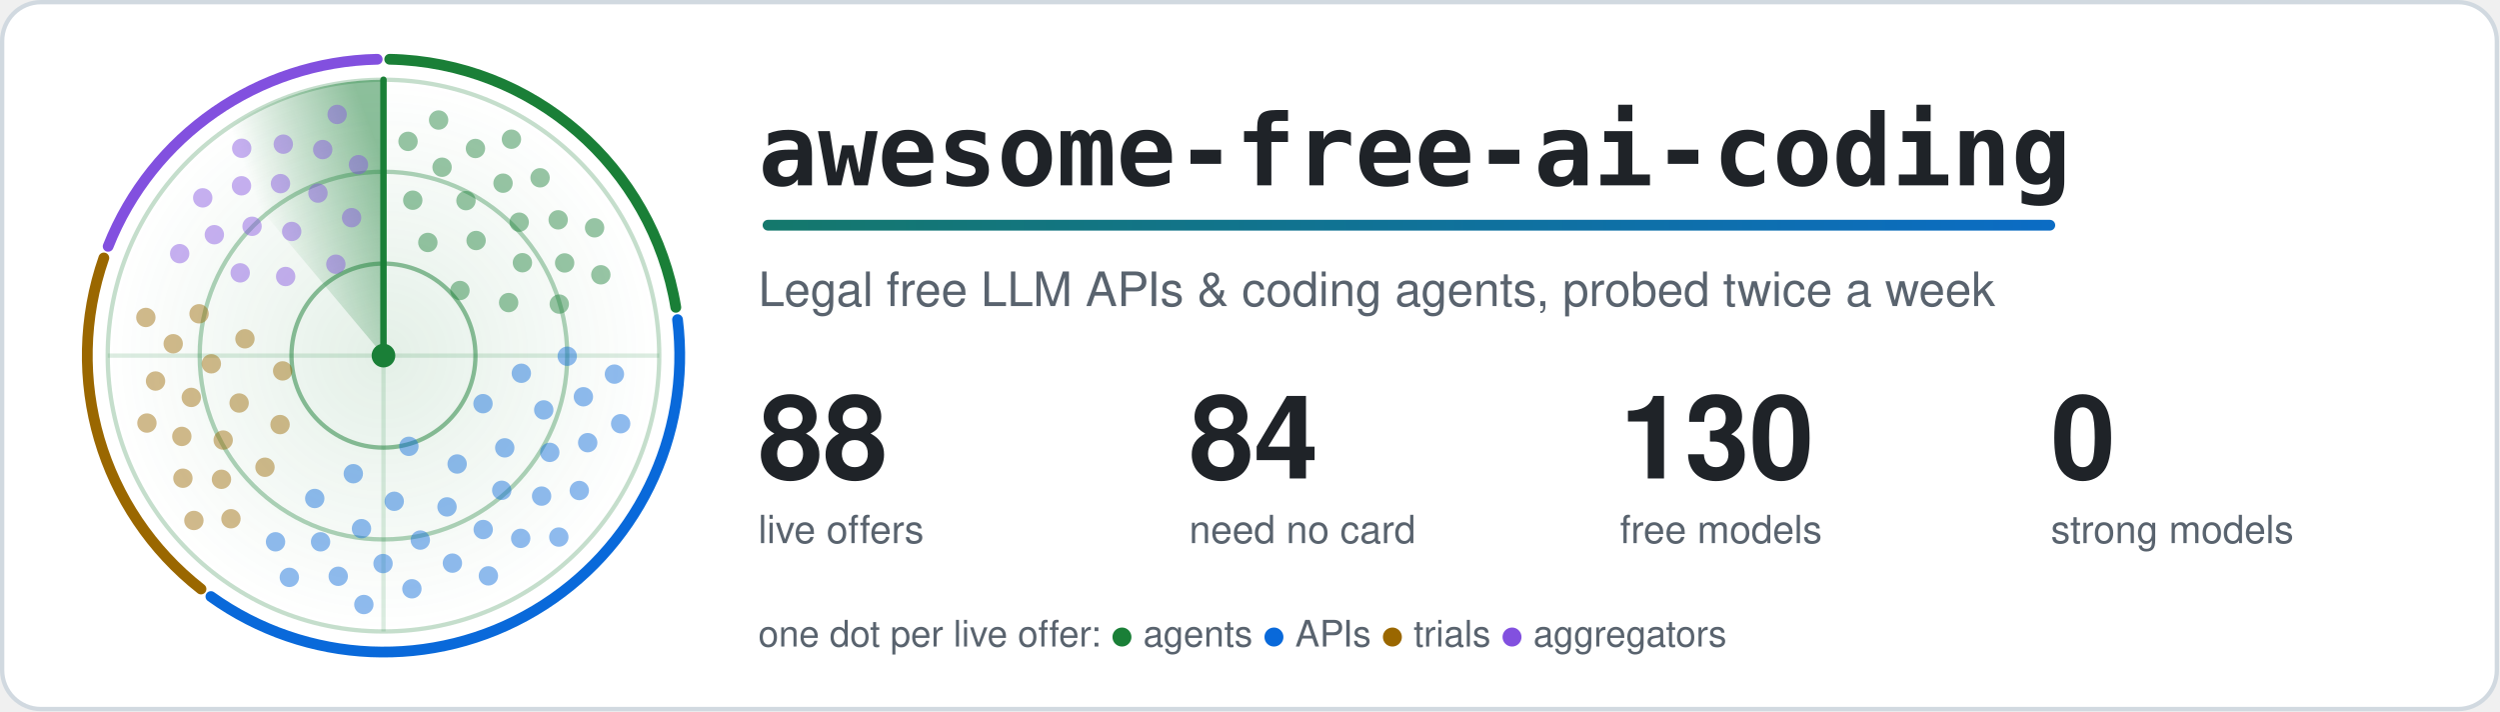
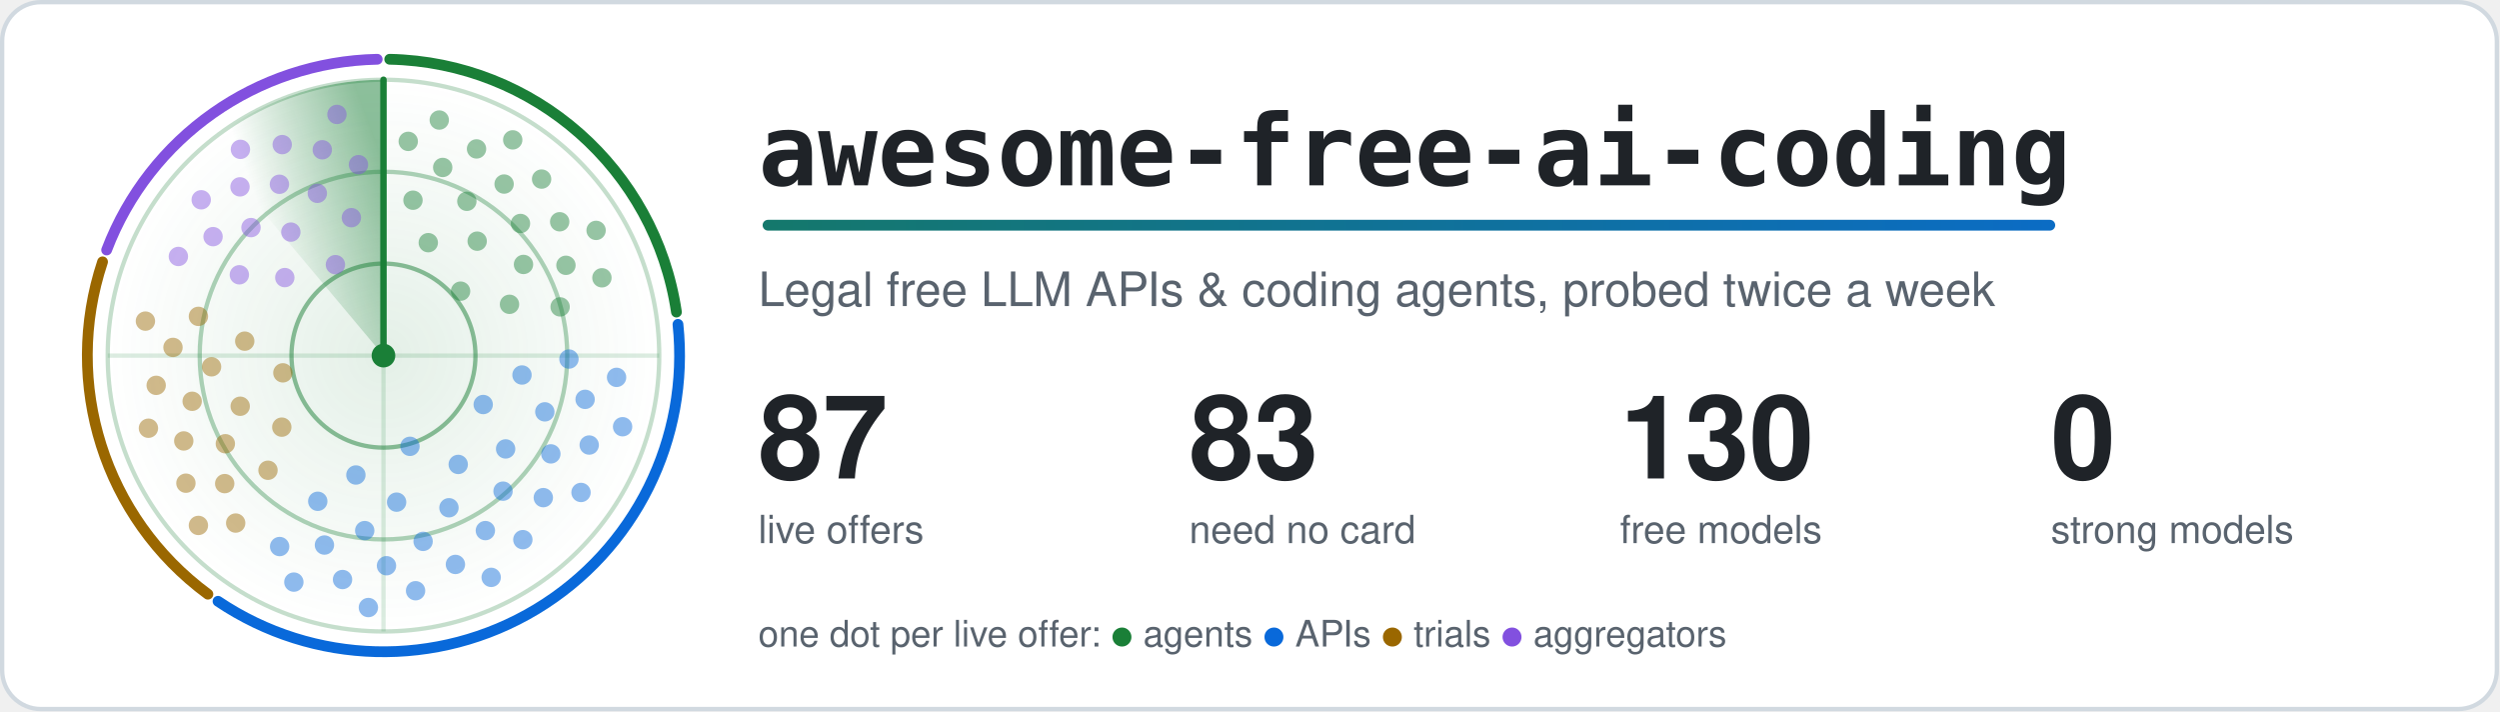
<svg xmlns="http://www.w3.org/2000/svg" width="1160" height="330" viewBox="0 0 1160 330" role="img" aria-labelledby="title">
  <style>.card{fill:#ffffff;stroke:#d1d9e0}.t{fill:#1f2328}.m{fill:#59636e}.ring{stroke:#1a7f37}.hub{fill:#1a7f37}.beam{stroke:#1a7f37}.s0,.s1,.g0,.g1{stop-color:#1a7f37}.a0{stop-color:#1a7f37}.a1{stop-color:#0969da}.dot.agents,.key.agents{fill:#1a7f37}.rim.agents{stroke:#1a7f37}.dot.apis,.key.apis{fill:#0969da}.rim.apis{stroke:#0969da}.dot.trials,.key.trials{fill:#9a6700}.rim.trials{stroke:#9a6700}.dot.aggregators,.key.aggregators{fill:#8250df}.rim.aggregators{stroke:#8250df}.rim{fill:none}.s0{stop-opacity:.5}.s1,.g1{stop-opacity:0}.g0{stop-opacity:.12}.dot{opacity:.45;animation:ping 6s linear infinite}@keyframes ping{0%,4%{opacity:1}55%,100%{opacity:.45}}.turning{animation:turn 6s linear infinite}@keyframes turn{to{transform:rotate(360deg)}}@media (prefers-reduced-motion: reduce) {.dot { animation: none; opacity: 1 } .turning { animation: none }}</style>
  <defs>
    <linearGradient id="accent" gradientUnits="userSpaceOnUse" x1="0" y1="0" x2="1100" y2="0">
      <stop class="a0" offset="0" />
      <stop class="a1" offset="1" />
    </linearGradient>
  </defs>
  <rect class="card" x="1" y="1" width="1158" height="328" rx="18" stroke-width="2" />
  <defs>
    <radialGradient id="glow">
      <stop class="g0" offset="0" />
      <stop class="g1" offset="1" />
    </radialGradient>
  </defs>
  <circle cx="178.0" cy="165.0" r="128.0" fill="url(#glow)" />
  <circle class="ring" cx="178.0" cy="165.0" r="42.7" fill="none" stroke-width="2" stroke-opacity=".5" />
  <circle class="ring" cx="178.0" cy="165.0" r="85.3" fill="none" stroke-width="2" stroke-opacity=".35" />
  <circle class="ring" cx="178.0" cy="165.0" r="128.0" fill="none" stroke-width="2" stroke-opacity=".25" />
  <path class="ring" d="M50.0 165.0H306.0M178.0 37.0V293.0" stroke-width="2" stroke-opacity=".15" />
-   <path class="rim agents" d="M180.9 27.5A137.5 137.5 0 0 1 313.7 142.6" stroke-width="5" stroke-linecap="round" />
-   <path class="rim apis" d="M314.5 148.3A137.5 137.5 0 0 1 97.9 276.8" stroke-width="5" stroke-linecap="round" />
-   <path class="rim trials" d="M93.3 273.3A137.5 137.5 0 0 1 48.2 119.7" stroke-width="5" stroke-linecap="round" />
-   <path class="rim aggregators" d="M50.2 114.3A137.5 137.5 0 0 1 175.1 27.5" stroke-width="5" stroke-linecap="round" />
+   <path class="rim agents" d="M180.9 27.5A137.5 137.5 0 0 1 314.0 144.8" stroke-width="5" stroke-linecap="round" />
+   <path class="rim apis" d="M314.7 150.5A137.5 137.5 0 0 1 101.2 279.0" stroke-width="5" stroke-linecap="round" />
+   <path class="rim trials" d="M96.5 275.7A137.5 137.5 0 0 1 47.6 121.5" stroke-width="5" stroke-linecap="round" />
+   <path class="rim aggregators" d="M49.5 116.0A137.5 137.5 0 0 1 175.1 27.5" stroke-width="5" stroke-linecap="round" />
  <defs>
    <linearGradient id="sweep" gradientUnits="userSpaceOnUse" x1="178.0" y1="75.4" x2="120.4" y2="96.4">
      <stop class="s0" offset="0" />
      <stop class="s1" offset="1" />
    </linearGradient>
  </defs>
  <g class="turning" style="transform-origin:178.0px 165.0px">
    <path fill="url(#sweep)" d="M178.0 165.0L95.7 66.9A128.0 128.0 0 0 1 178.0 37.0Z" />
    <line class="beam" x1="178.0" y1="165.0" x2="178.0" y2="37.0" stroke-width="3" stroke-linecap="round" />
  </g>
-   <circle class="dot agents" cx="213.5" cy="134.8" r="4.5" style="animation-delay:0.83s" />
-   <circle class="dot agents" cx="198.6" cy="112.5" r="4.5" style="animation-delay:0.36s" />
-   <circle class="dot agents" cx="236.1" cy="140.4" r="4.5" style="animation-delay:1.12s" />
-   <circle class="dot agents" cx="221.0" cy="111.6" r="4.5" style="animation-delay:0.65s" />
-   <circle class="dot agents" cx="191.6" cy="92.9" r="4.5" style="animation-delay:0.18s" />
-   <circle class="dot agents" cx="242.5" cy="121.9" r="4.5" style="animation-delay:0.94s" />
-   <circle class="dot agents" cx="216.3" cy="93.1" r="4.5" style="animation-delay:0.47s" />
-   <circle class="dot agents" cx="259.6" cy="141.1" r="4.5" style="animation-delay:1.23s" />
-   <circle class="dot agents" cx="241.0" cy="103.1" r="4.5" style="animation-delay:0.76s" />
-   <circle class="dot agents" cx="205.2" cy="77.6" r="4.5" style="animation-delay:0.29s" />
-   <circle class="dot agents" cx="262.1" cy="122.0" r="4.5" style="animation-delay:1.05s" />
-   <circle class="dot agents" cx="233.5" cy="85.0" r="4.5" style="animation-delay:0.58s" />
-   <circle class="dot agents" cx="189.4" cy="65.6" r="4.5" style="animation-delay:0.11s" />
-   <circle class="dot agents" cx="259.1" cy="102.0" r="4.5" style="animation-delay:0.87s" />
-   <circle class="dot agents" cx="220.7" cy="68.9" r="4.5" style="animation-delay:0.40s" />
-   <circle class="dot agents" cx="278.9" cy="127.5" r="4.5" style="animation-delay:1.16s" />
-   <circle class="dot agents" cx="250.7" cy="82.5" r="4.5" style="animation-delay:0.69s" />
-   <circle class="dot agents" cx="203.6" cy="55.7" r="4.5" style="animation-delay:0.22s" />
-   <circle class="dot agents" cx="276.0" cy="105.7" r="4.5" style="animation-delay:0.98s" />
-   <circle class="dot agents" cx="237.4" cy="64.6" r="4.5" style="animation-delay:0.51s" />
-   <circle class="dot apis" cx="189.8" cy="207.1" r="4.5" style="animation-delay:2.74s" />
-   <circle class="dot apis" cx="224.2" cy="187.3" r="4.5" style="animation-delay:1.93s" />
-   <circle class="dot apis" cx="164.0" cy="219.8" r="4.5" style="animation-delay:3.24s" />
-   <circle class="dot apis" cx="212.2" cy="215.3" r="4.5" style="animation-delay:2.43s" />
-   <circle class="dot apis" cx="242.0" cy="173.2" r="4.5" style="animation-delay:1.62s" />
-   <circle class="dot apis" cx="183.0" cy="232.6" r="4.5" style="animation-delay:2.93s" />
-   <circle class="dot apis" cx="234.3" cy="207.8" r="4.5" style="animation-delay:2.12s" />
-   <circle class="dot apis" cx="146.1" cy="231.3" r="4.5" style="animation-delay:3.43s" />
-   <circle class="dot apis" cx="207.5" cy="235.2" r="4.5" style="animation-delay:2.62s" />
-   <circle class="dot apis" cx="252.4" cy="190.2" r="4.5" style="animation-delay:1.81s" />
-   <circle class="dot apis" cx="167.8" cy="245.3" r="4.5" style="animation-delay:3.12s" />
-   <circle class="dot apis" cx="232.9" cy="227.5" r="4.5" style="animation-delay:2.31s" />
-   <circle class="dot apis" cx="263.3" cy="165.3" r="4.5" style="animation-delay:1.50s" />
-   <circle class="dot apis" cx="195.1" cy="250.6" r="4.5" style="animation-delay:2.81s" />
-   <circle class="dot apis" cx="255.2" cy="209.9" r="4.5" style="animation-delay:2.00s" />
-   <circle class="dot apis" cx="148.8" cy="251.4" r="4.5" style="animation-delay:3.31s" />
-   <circle class="dot apis" cx="224.3" cy="245.7" r="4.5" style="animation-delay:2.50s" />
-   <circle class="dot apis" cx="270.8" cy="184.1" r="4.5" style="animation-delay:1.69s" />
-   <circle class="dot apis" cx="177.8" cy="261.5" r="4.5" style="animation-delay:3.00s" />
-   <circle class="dot apis" cx="251.4" cy="230.2" r="4.5" style="animation-delay:2.19s" />
-   <circle class="dot apis" cx="127.9" cy="251.4" r="4.5" style="animation-delay:3.50s" />
-   <circle class="dot apis" cx="210.0" cy="261.3" r="4.5" style="animation-delay:2.69s" />
-   <circle class="dot apis" cx="272.8" cy="205.4" r="4.5" style="animation-delay:1.88s" />
-   <circle class="dot apis" cx="157.0" cy="267.4" r="4.5" style="animation-delay:3.19s" />
-   <circle class="dot apis" cx="241.7" cy="249.8" r="4.5" style="animation-delay:2.38s" />
-   <circle class="dot apis" cx="285.2" cy="173.6" r="4.5" style="animation-delay:1.58s" />
-   <circle class="dot apis" cx="191.2" cy="273.2" r="4.5" style="animation-delay:2.88s" />
-   <circle class="dot apis" cx="268.9" cy="227.6" r="4.5" style="animation-delay:2.08s" />
-   <circle class="dot apis" cx="134.3" cy="267.9" r="4.5" style="animation-delay:3.38s" />
-   <circle class="dot apis" cx="226.7" cy="267.2" r="4.5" style="animation-delay:2.58s" />
-   <circle class="dot apis" cx="288.1" cy="196.6" r="4.5" style="animation-delay:1.77s" />
-   <circle class="dot apis" cx="168.9" cy="280.5" r="4.5" style="animation-delay:3.08s" />
-   <circle class="dot apis" cx="259.4" cy="249.2" r="4.5" style="animation-delay:2.27s" />
-   <circle class="dot trials" cx="131.2" cy="172.1" r="4.5" style="animation-delay:4.36s" />
-   <circle class="dot trials" cx="130.0" cy="197.0" r="4.5" style="animation-delay:3.94s" />
-   <circle class="dot trials" cx="113.7" cy="157.2" r="4.5" style="animation-delay:4.61s" />
-   <circle class="dot trials" cx="111.0" cy="187.0" r="4.5" style="animation-delay:4.20s" />
-   <circle class="dot trials" cx="123.0" cy="216.8" r="4.5" style="animation-delay:3.78s" />
-   <circle class="dot trials" cx="98.1" cy="168.8" r="4.5" style="animation-delay:4.46s" />
-   <circle class="dot trials" cx="103.6" cy="204.2" r="4.5" style="animation-delay:4.04s" />
-   <circle class="dot trials" cx="92.4" cy="145.6" r="4.5" style="animation-delay:4.71s" />
-   <circle class="dot trials" cx="88.8" cy="184.4" r="4.5" style="animation-delay:4.30s" />
-   <circle class="dot trials" cx="102.8" cy="222.4" r="4.5" style="animation-delay:3.88s" />
-   <circle class="dot trials" cx="80.4" cy="159.5" r="4.5" style="animation-delay:4.55s" />
-   <circle class="dot trials" cx="84.4" cy="202.5" r="4.5" style="animation-delay:4.14s" />
-   <circle class="dot trials" cx="107.2" cy="240.7" r="4.5" style="animation-delay:3.72s" />
-   <circle class="dot trials" cx="72.2" cy="176.8" r="4.5" style="animation-delay:4.39s" />
-   <circle class="dot trials" cx="84.9" cy="221.9" r="4.5" style="animation-delay:3.98s" />
-   <circle class="dot trials" cx="67.7" cy="147.3" r="4.5" style="animation-delay:4.65s" />
-   <circle class="dot trials" cx="68.2" cy="196.3" r="4.5" style="animation-delay:4.23s" />
-   <circle class="dot trials" cx="90.0" cy="241.5" r="4.5" style="animation-delay:3.82s" />
-   <circle class="dot aggregators" cx="155.9" cy="122.6" r="4.5" style="animation-delay:5.54s" />
-   <circle class="dot aggregators" cx="132.6" cy="128.3" r="4.5" style="animation-delay:5.15s" />
-   <circle class="dot aggregators" cx="163.2" cy="101.0" r="4.5" style="animation-delay:5.78s" />
-   <circle class="dot aggregators" cx="135.4" cy="107.4" r="4.5" style="animation-delay:5.39s" />
-   <circle class="dot aggregators" cx="111.5" cy="126.6" r="4.5" style="animation-delay:5.00s" />
-   <circle class="dot aggregators" cx="147.6" cy="89.6" r="4.5" style="animation-delay:5.63s" />
-   <circle class="dot aggregators" cx="117.0" cy="105.0" r="4.5" style="animation-delay:5.24s" />
+   <circle class="dot agents" cx="213.8" cy="135.1" r="4.5" style="animation-delay:0.84s" />
+   <circle class="dot agents" cx="198.8" cy="112.6" r="4.5" style="animation-delay:0.36s" />
+   <circle class="dot agents" cx="236.5" cy="141.2" r="4.5" style="animation-delay:1.13s" />
+   <circle class="dot agents" cx="221.5" cy="111.9" r="4.5" style="animation-delay:0.65s" />
+   <circle class="dot agents" cx="191.7" cy="92.9" r="4.5" style="animation-delay:0.18s" />
+   <circle class="dot agents" cx="243.0" cy="122.7" r="4.5" style="animation-delay:0.95s" />
+   <circle class="dot agents" cx="216.7" cy="93.4" r="4.5" style="animation-delay:0.47s" />
+   <circle class="dot agents" cx="260.0" cy="142.4" r="4.5" style="animation-delay:1.24s" />
+   <circle class="dot agents" cx="241.6" cy="103.7" r="4.5" style="animation-delay:0.77s" />
+   <circle class="dot agents" cx="205.5" cy="77.7" r="4.5" style="animation-delay:0.29s" />
+   <circle class="dot agents" cx="262.7" cy="123.1" r="4.5" style="animation-delay:1.06s" />
+   <circle class="dot agents" cx="234.0" cy="85.4" r="4.5" style="animation-delay:0.59s" />
+   <circle class="dot agents" cx="189.5" cy="65.6" r="4.5" style="animation-delay:0.11s" />
+   <circle class="dot agents" cx="259.8" cy="102.9" r="4.5" style="animation-delay:0.88s" />
+   <circle class="dot agents" cx="221.2" cy="69.1" r="4.5" style="animation-delay:0.40s" />
+   <circle class="dot agents" cx="279.4" cy="128.9" r="4.5" style="animation-delay:1.17s" />
+   <circle class="dot agents" cx="251.4" cy="83.1" r="4.5" style="animation-delay:0.70s" />
+   <circle class="dot agents" cx="203.9" cy="55.7" r="4.5" style="animation-delay:0.22s" />
+   <circle class="dot agents" cx="276.7" cy="106.9" r="4.5" style="animation-delay:0.99s" />
+   <circle class="dot agents" cx="238.0" cy="64.9" r="4.5" style="animation-delay:0.52s" />
+   <circle class="dot apis" cx="190.3" cy="207.1" r="4.5" style="animation-delay:2.73s" />
+   <circle class="dot apis" cx="224.3" cy="187.7" r="4.5" style="animation-delay:1.94s" />
+   <circle class="dot apis" cx="165.2" cy="220.4" r="4.5" style="animation-delay:3.22s" />
+   <circle class="dot apis" cx="212.7" cy="215.5" r="4.5" style="animation-delay:2.42s" />
+   <circle class="dot apis" cx="242.3" cy="174.0" r="4.5" style="animation-delay:1.63s" />
+   <circle class="dot apis" cx="184.1" cy="233.0" r="4.5" style="animation-delay:2.91s" />
+   <circle class="dot apis" cx="234.7" cy="208.3" r="4.5" style="animation-delay:2.12s" />
+   <circle class="dot apis" cx="147.5" cy="232.6" r="4.5" style="animation-delay:3.40s" />
+   <circle class="dot apis" cx="208.4" cy="235.6" r="4.5" style="animation-delay:2.61s" />
+   <circle class="dot apis" cx="252.9" cy="191.1" r="4.5" style="animation-delay:1.82s" />
+   <circle class="dot apis" cx="169.3" cy="246.2" r="4.5" style="animation-delay:3.10s" />
+   <circle class="dot apis" cx="233.5" cy="227.9" r="4.5" style="animation-delay:2.31s" />
+   <circle class="dot apis" cx="264.1" cy="166.6" r="4.5" style="animation-delay:1.52s" />
+   <circle class="dot apis" cx="196.4" cy="251.2" r="4.5" style="animation-delay:2.80s" />
+   <circle class="dot apis" cx="255.7" cy="210.6" r="4.5" style="animation-delay:2.01s" />
+   <circle class="dot apis" cx="150.6" cy="252.9" r="4.5" style="animation-delay:3.29s" />
+   <circle class="dot apis" cx="225.3" cy="246.2" r="4.5" style="animation-delay:2.50s" />
+   <circle class="dot apis" cx="271.6" cy="185.3" r="4.5" style="animation-delay:1.70s" />
+   <circle class="dot apis" cx="179.4" cy="262.5" r="4.5" style="animation-delay:2.99s" />
+   <circle class="dot apis" cx="252.2" cy="230.9" r="4.5" style="animation-delay:2.19s" />
+   <circle class="dot apis" cx="129.8" cy="253.6" r="4.5" style="animation-delay:3.48s" />
+   <circle class="dot apis" cx="211.4" cy="261.9" r="4.5" style="animation-delay:2.68s" />
+   <circle class="dot apis" cx="273.5" cy="206.5" r="4.5" style="animation-delay:1.89s" />
+   <circle class="dot apis" cx="159.0" cy="268.9" r="4.5" style="animation-delay:3.17s" />
+   <circle class="dot apis" cx="242.7" cy="250.4" r="4.5" style="animation-delay:2.38s" />
+   <circle class="dot apis" cx="286.2" cy="175.1" r="4.5" style="animation-delay:1.59s" />
+   <circle class="dot apis" cx="192.9" cy="274.1" r="4.5" style="animation-delay:2.87s" />
+   <circle class="dot apis" cx="269.7" cy="228.5" r="4.5" style="animation-delay:2.08s" />
+   <circle class="dot apis" cx="136.4" cy="270.1" r="4.5" style="animation-delay:3.36s" />
+   <circle class="dot apis" cx="228.0" cy="267.9" r="4.5" style="animation-delay:2.57s" />
+   <circle class="dot apis" cx="289.0" cy="198.0" r="4.5" style="animation-delay:1.78s" />
+   <circle class="dot apis" cx="171.0" cy="281.9" r="4.5" style="animation-delay:3.06s" />
+   <circle class="dot trials" cx="131.3" cy="173.0" r="4.5" style="animation-delay:4.34s" />
+   <circle class="dot trials" cx="130.8" cy="198.2" r="4.5" style="animation-delay:3.91s" />
+   <circle class="dot trials" cx="113.6" cy="158.3" r="4.5" style="animation-delay:4.60s" />
+   <circle class="dot trials" cx="111.5" cy="188.5" r="4.5" style="animation-delay:4.18s" />
+   <circle class="dot trials" cx="124.4" cy="218.2" r="4.5" style="animation-delay:3.75s" />
+   <circle class="dot trials" cx="98.2" cy="170.2" r="4.5" style="animation-delay:4.44s" />
+   <circle class="dot trials" cx="104.6" cy="205.9" r="4.5" style="animation-delay:4.01s" />
+   <circle class="dot trials" cx="92.1" cy="146.8" r="4.5" style="animation-delay:4.70s" />
+   <circle class="dot trials" cx="89.2" cy="186.2" r="4.5" style="animation-delay:4.28s" />
+   <circle class="dot trials" cx="104.3" cy="224.4" r="4.5" style="animation-delay:3.85s" />
+   <circle class="dot trials" cx="80.3" cy="161.2" r="4.5" style="animation-delay:4.54s" />
+   <circle class="dot trials" cx="85.3" cy="204.6" r="4.5" style="animation-delay:4.11s" />
+   <circle class="dot trials" cx="109.4" cy="242.7" r="4.5" style="animation-delay:3.69s" />
+   <circle class="dot trials" cx="72.5" cy="178.8" r="4.5" style="animation-delay:4.38s" />
+   <circle class="dot trials" cx="86.3" cy="224.2" r="4.5" style="animation-delay:3.95s" />
+   <circle class="dot trials" cx="67.5" cy="149.0" r="4.5" style="animation-delay:4.64s" />
+   <circle class="dot trials" cx="68.9" cy="198.7" r="4.5" style="animation-delay:4.21s" />
+   <circle class="dot trials" cx="92.1" cy="243.8" r="4.5" style="animation-delay:3.79s" />
+   <circle class="dot aggregators" cx="155.7" cy="122.8" r="4.5" style="animation-delay:5.54s" />
+   <circle class="dot aggregators" cx="132.2" cy="128.8" r="4.5" style="animation-delay:5.14s" />
+   <circle class="dot aggregators" cx="163.1" cy="101.0" r="4.5" style="animation-delay:5.78s" />
+   <circle class="dot aggregators" cx="135.0" cy="107.7" r="4.5" style="animation-delay:5.38s" />
+   <circle class="dot aggregators" cx="111.1" cy="127.5" r="4.5" style="animation-delay:4.99s" />
+   <circle class="dot aggregators" cx="147.3" cy="89.7" r="4.5" style="animation-delay:5.63s" />
+   <circle class="dot aggregators" cx="116.5" cy="105.6" r="4.5" style="animation-delay:5.23s" />
  <circle class="dot aggregators" cx="166.4" cy="76.4" r="4.5" style="animation-delay:5.88s" />
-   <circle class="dot aggregators" cx="130.2" cy="85.2" r="4.5" style="animation-delay:5.48s" />
-   <circle class="dot aggregators" cx="99.5" cy="108.9" r="4.5" style="animation-delay:5.09s" />
-   <circle class="dot aggregators" cx="149.8" cy="69.4" r="4.5" style="animation-delay:5.73s" />
-   <circle class="dot aggregators" cx="112.1" cy="86.2" r="4.5" style="animation-delay:5.33s" />
-   <circle class="dot aggregators" cx="83.4" cy="117.7" r="4.5" style="animation-delay:4.94s" />
-   <circle class="dot aggregators" cx="131.5" cy="66.9" r="4.5" style="animation-delay:5.58s" />
-   <circle class="dot aggregators" cx="94.1" cy="91.8" r="4.5" style="animation-delay:5.19s" />
-   <circle class="dot aggregators" cx="156.5" cy="53.1" r="4.5" style="animation-delay:5.82s" />
-   <circle class="dot aggregators" cx="112.2" cy="68.8" r="4.5" style="animation-delay:5.43s" />
+   <circle class="dot aggregators" cx="129.7" cy="85.5" r="4.5" style="animation-delay:5.48s" />
+   <circle class="dot aggregators" cx="98.9" cy="109.8" r="4.5" style="animation-delay:5.08s" />
+   <circle class="dot aggregators" cx="149.6" cy="69.5" r="4.5" style="animation-delay:5.72s" />
+   <circle class="dot aggregators" cx="111.4" cy="86.7" r="4.5" style="animation-delay:5.33s" />
+   <circle class="dot aggregators" cx="82.8" cy="119.0" r="4.5" style="animation-delay:4.93s" />
+   <circle class="dot aggregators" cx="131.0" cy="67.1" r="4.5" style="animation-delay:5.57s" />
+   <circle class="dot aggregators" cx="93.4" cy="92.7" r="4.5" style="animation-delay:5.18s" />
+   <circle class="dot aggregators" cx="156.4" cy="53.1" r="4.5" style="animation-delay:5.82s" />
+   <circle class="dot aggregators" cx="111.6" cy="69.3" r="4.5" style="animation-delay:5.42s" />
  <circle class="hub" cx="178.0" cy="165.0" r="5.5" />
  <text class="t" x="352" y="86" font-family="ui-monospace, SFMono-Regular, Menlo, Consolas, monospace" font-size="46" font-weight="700">awesome-free-ai-coding</text>
  <rect x="354" y="102" width="600" height="5" rx="2.5" fill="url(#accent)" />
  <text class="m" x="352" y="142" font-family="-apple-system, BlinkMacSystemFont, 'Segoe UI', Helvetica, Arial, sans-serif" font-size="22">Legal free LLM APIs &amp; coding agents, probed twice a week</text>
-   <text class="t" x="352" y="222" font-family="-apple-system, BlinkMacSystemFont, 'Segoe UI', Helvetica, Arial, sans-serif" font-size="54" font-weight="700">88</text>
+   <text class="t" x="352" y="222" font-family="-apple-system, BlinkMacSystemFont, 'Segoe UI', Helvetica, Arial, sans-serif" font-size="54" font-weight="700">87</text>
  <text class="m" x="352" y="252" font-family="-apple-system, BlinkMacSystemFont, 'Segoe UI', Helvetica, Arial, sans-serif" font-size="18">live offers</text>
-   <text class="t" x="552" y="222" font-family="-apple-system, BlinkMacSystemFont, 'Segoe UI', Helvetica, Arial, sans-serif" font-size="54" font-weight="700">84</text>
+   <text class="t" x="552" y="222" font-family="-apple-system, BlinkMacSystemFont, 'Segoe UI', Helvetica, Arial, sans-serif" font-size="54" font-weight="700">83</text>
  <text class="m" x="552" y="252" font-family="-apple-system, BlinkMacSystemFont, 'Segoe UI', Helvetica, Arial, sans-serif" font-size="18">need no card</text>
  <text class="t" x="752" y="222" font-family="-apple-system, BlinkMacSystemFont, 'Segoe UI', Helvetica, Arial, sans-serif" font-size="54" font-weight="700">130</text>
  <text class="m" x="752" y="252" font-family="-apple-system, BlinkMacSystemFont, 'Segoe UI', Helvetica, Arial, sans-serif" font-size="18">free models</text>
  <text class="t" x="952" y="222" font-family="-apple-system, BlinkMacSystemFont, 'Segoe UI', Helvetica, Arial, sans-serif" font-size="54" font-weight="700">0</text>
  <text class="m" x="952" y="252" font-family="-apple-system, BlinkMacSystemFont, 'Segoe UI', Helvetica, Arial, sans-serif" font-size="18">strong models</text>
  <text class="m" x="352" y="300" font-family="-apple-system, BlinkMacSystemFont, 'Segoe UI', Helvetica, Arial, sans-serif" font-size="17">one dot per live offer: <tspan class="key agents">●</tspan> agents <tspan class="key apis">●</tspan> APIs <tspan class="key trials">●</tspan> trials <tspan class="key aggregators">●</tspan> aggregators</text>
</svg>
